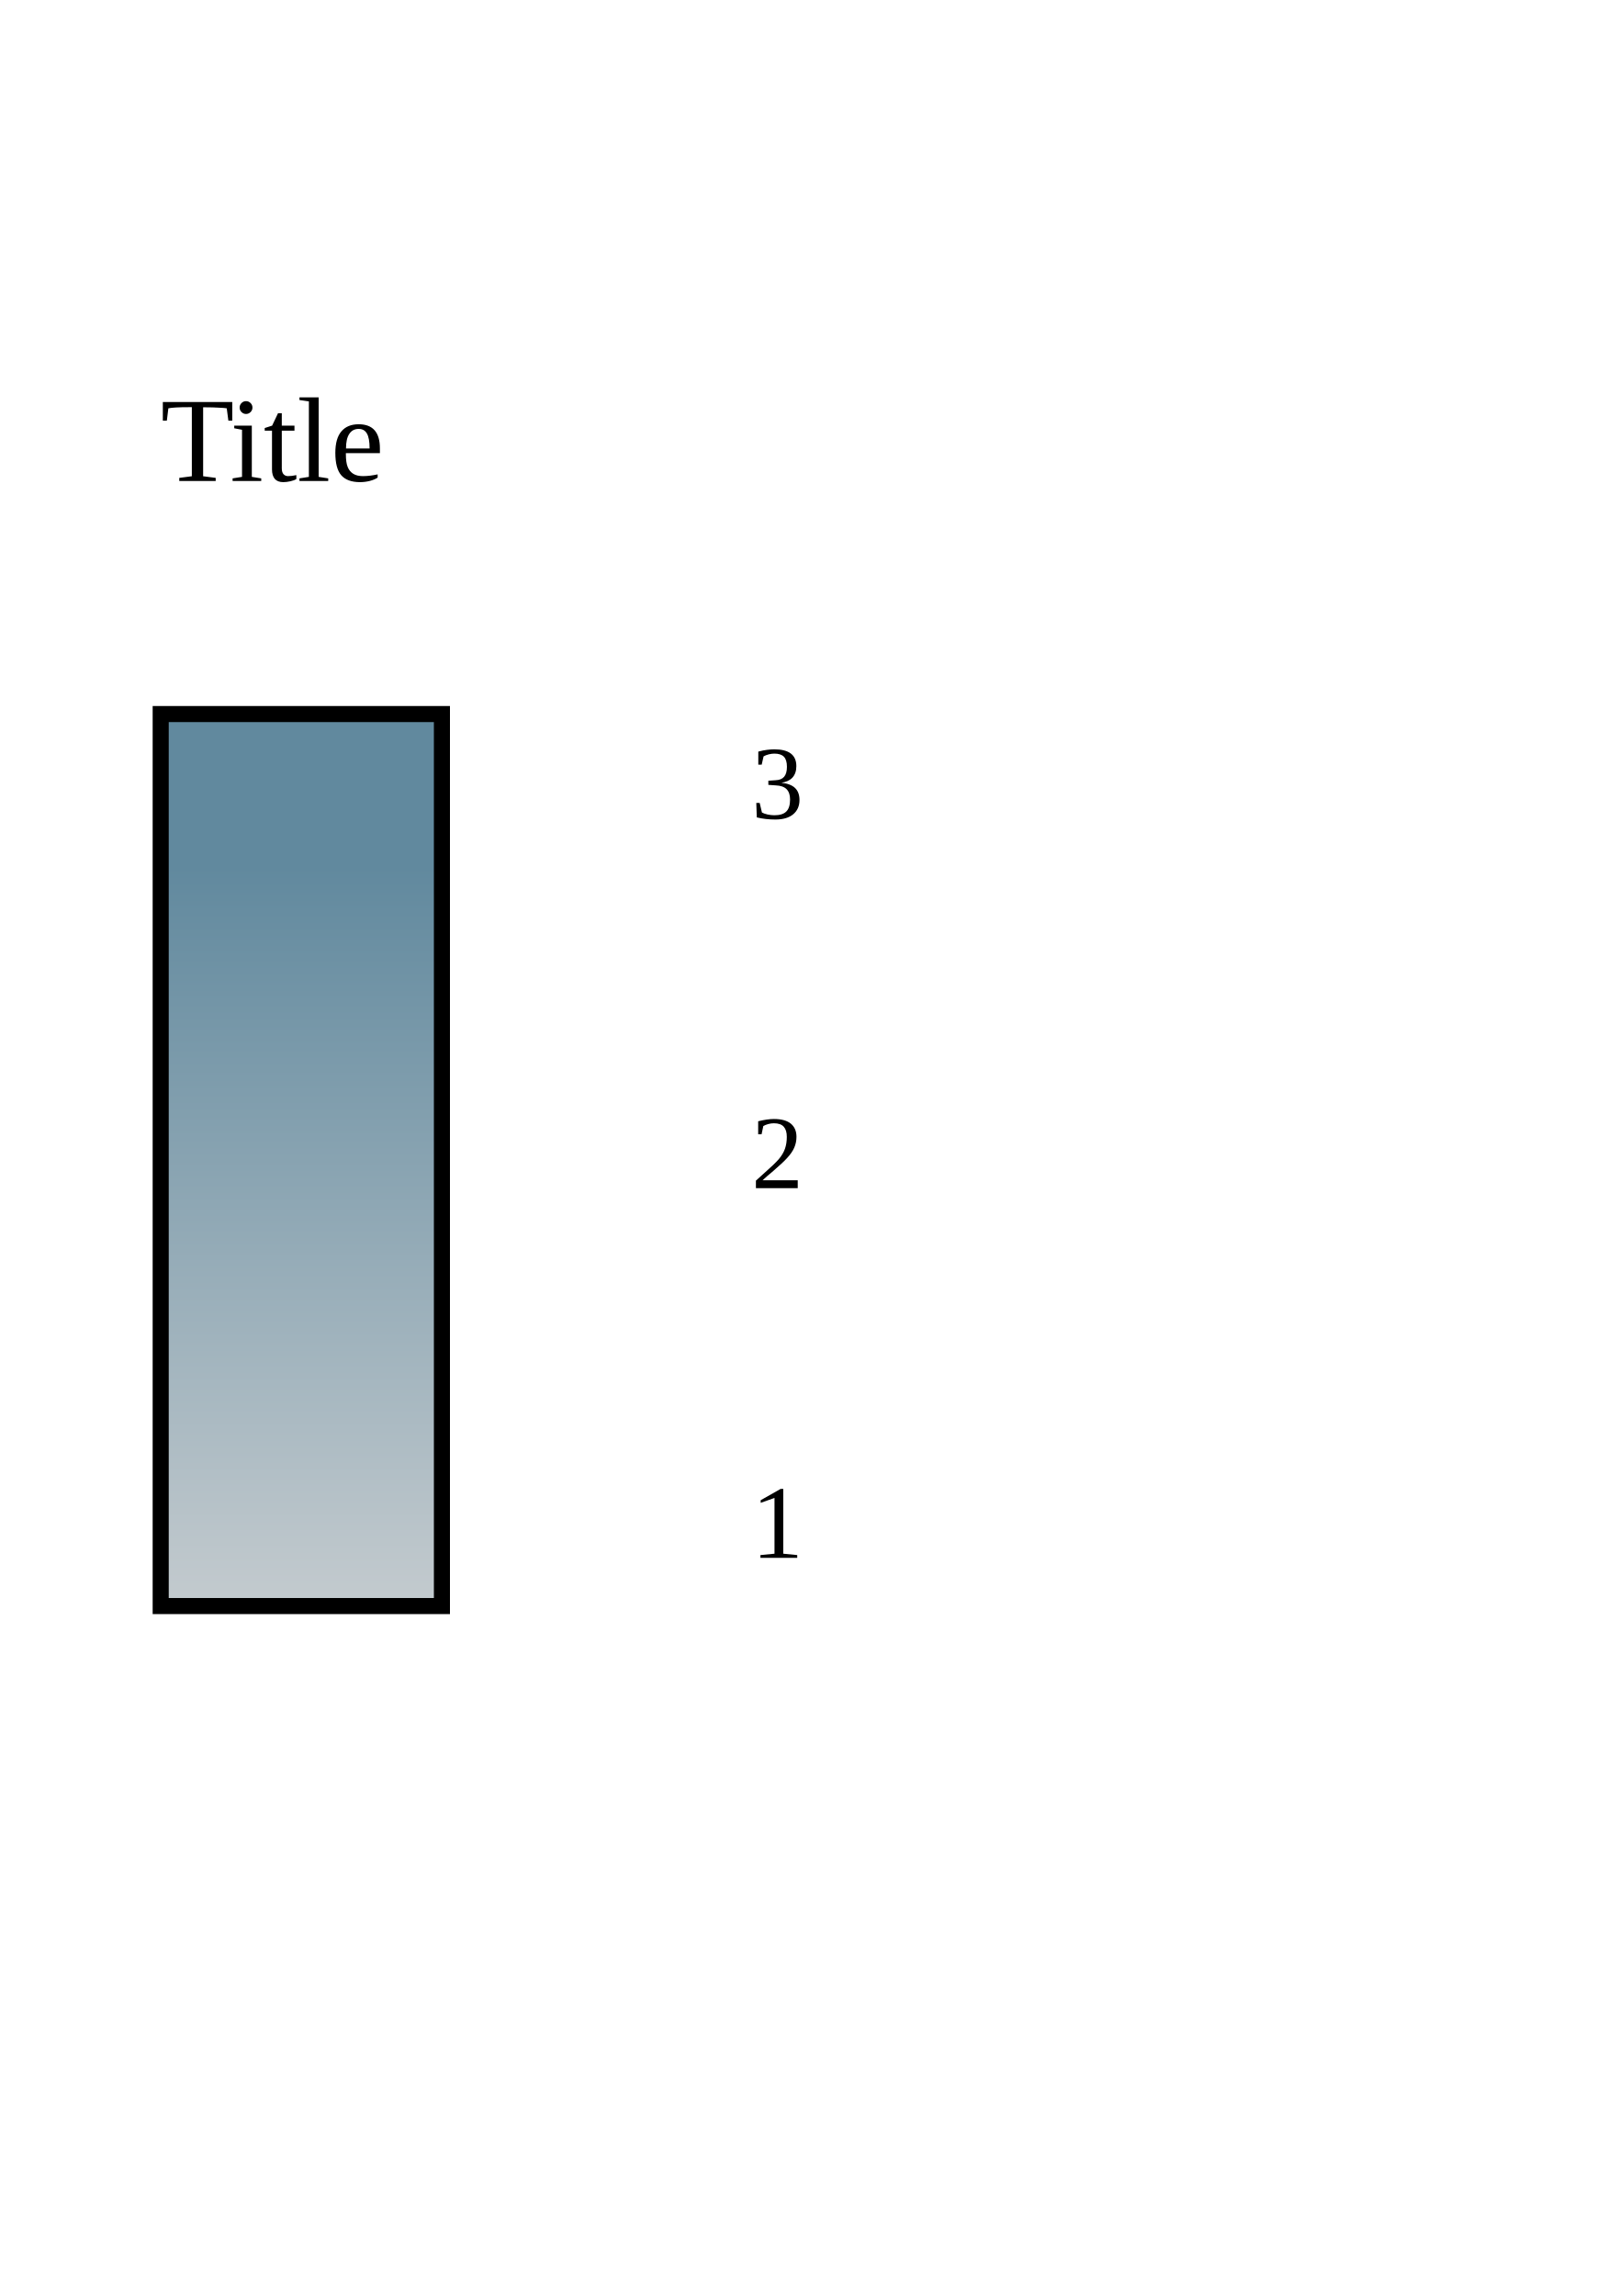
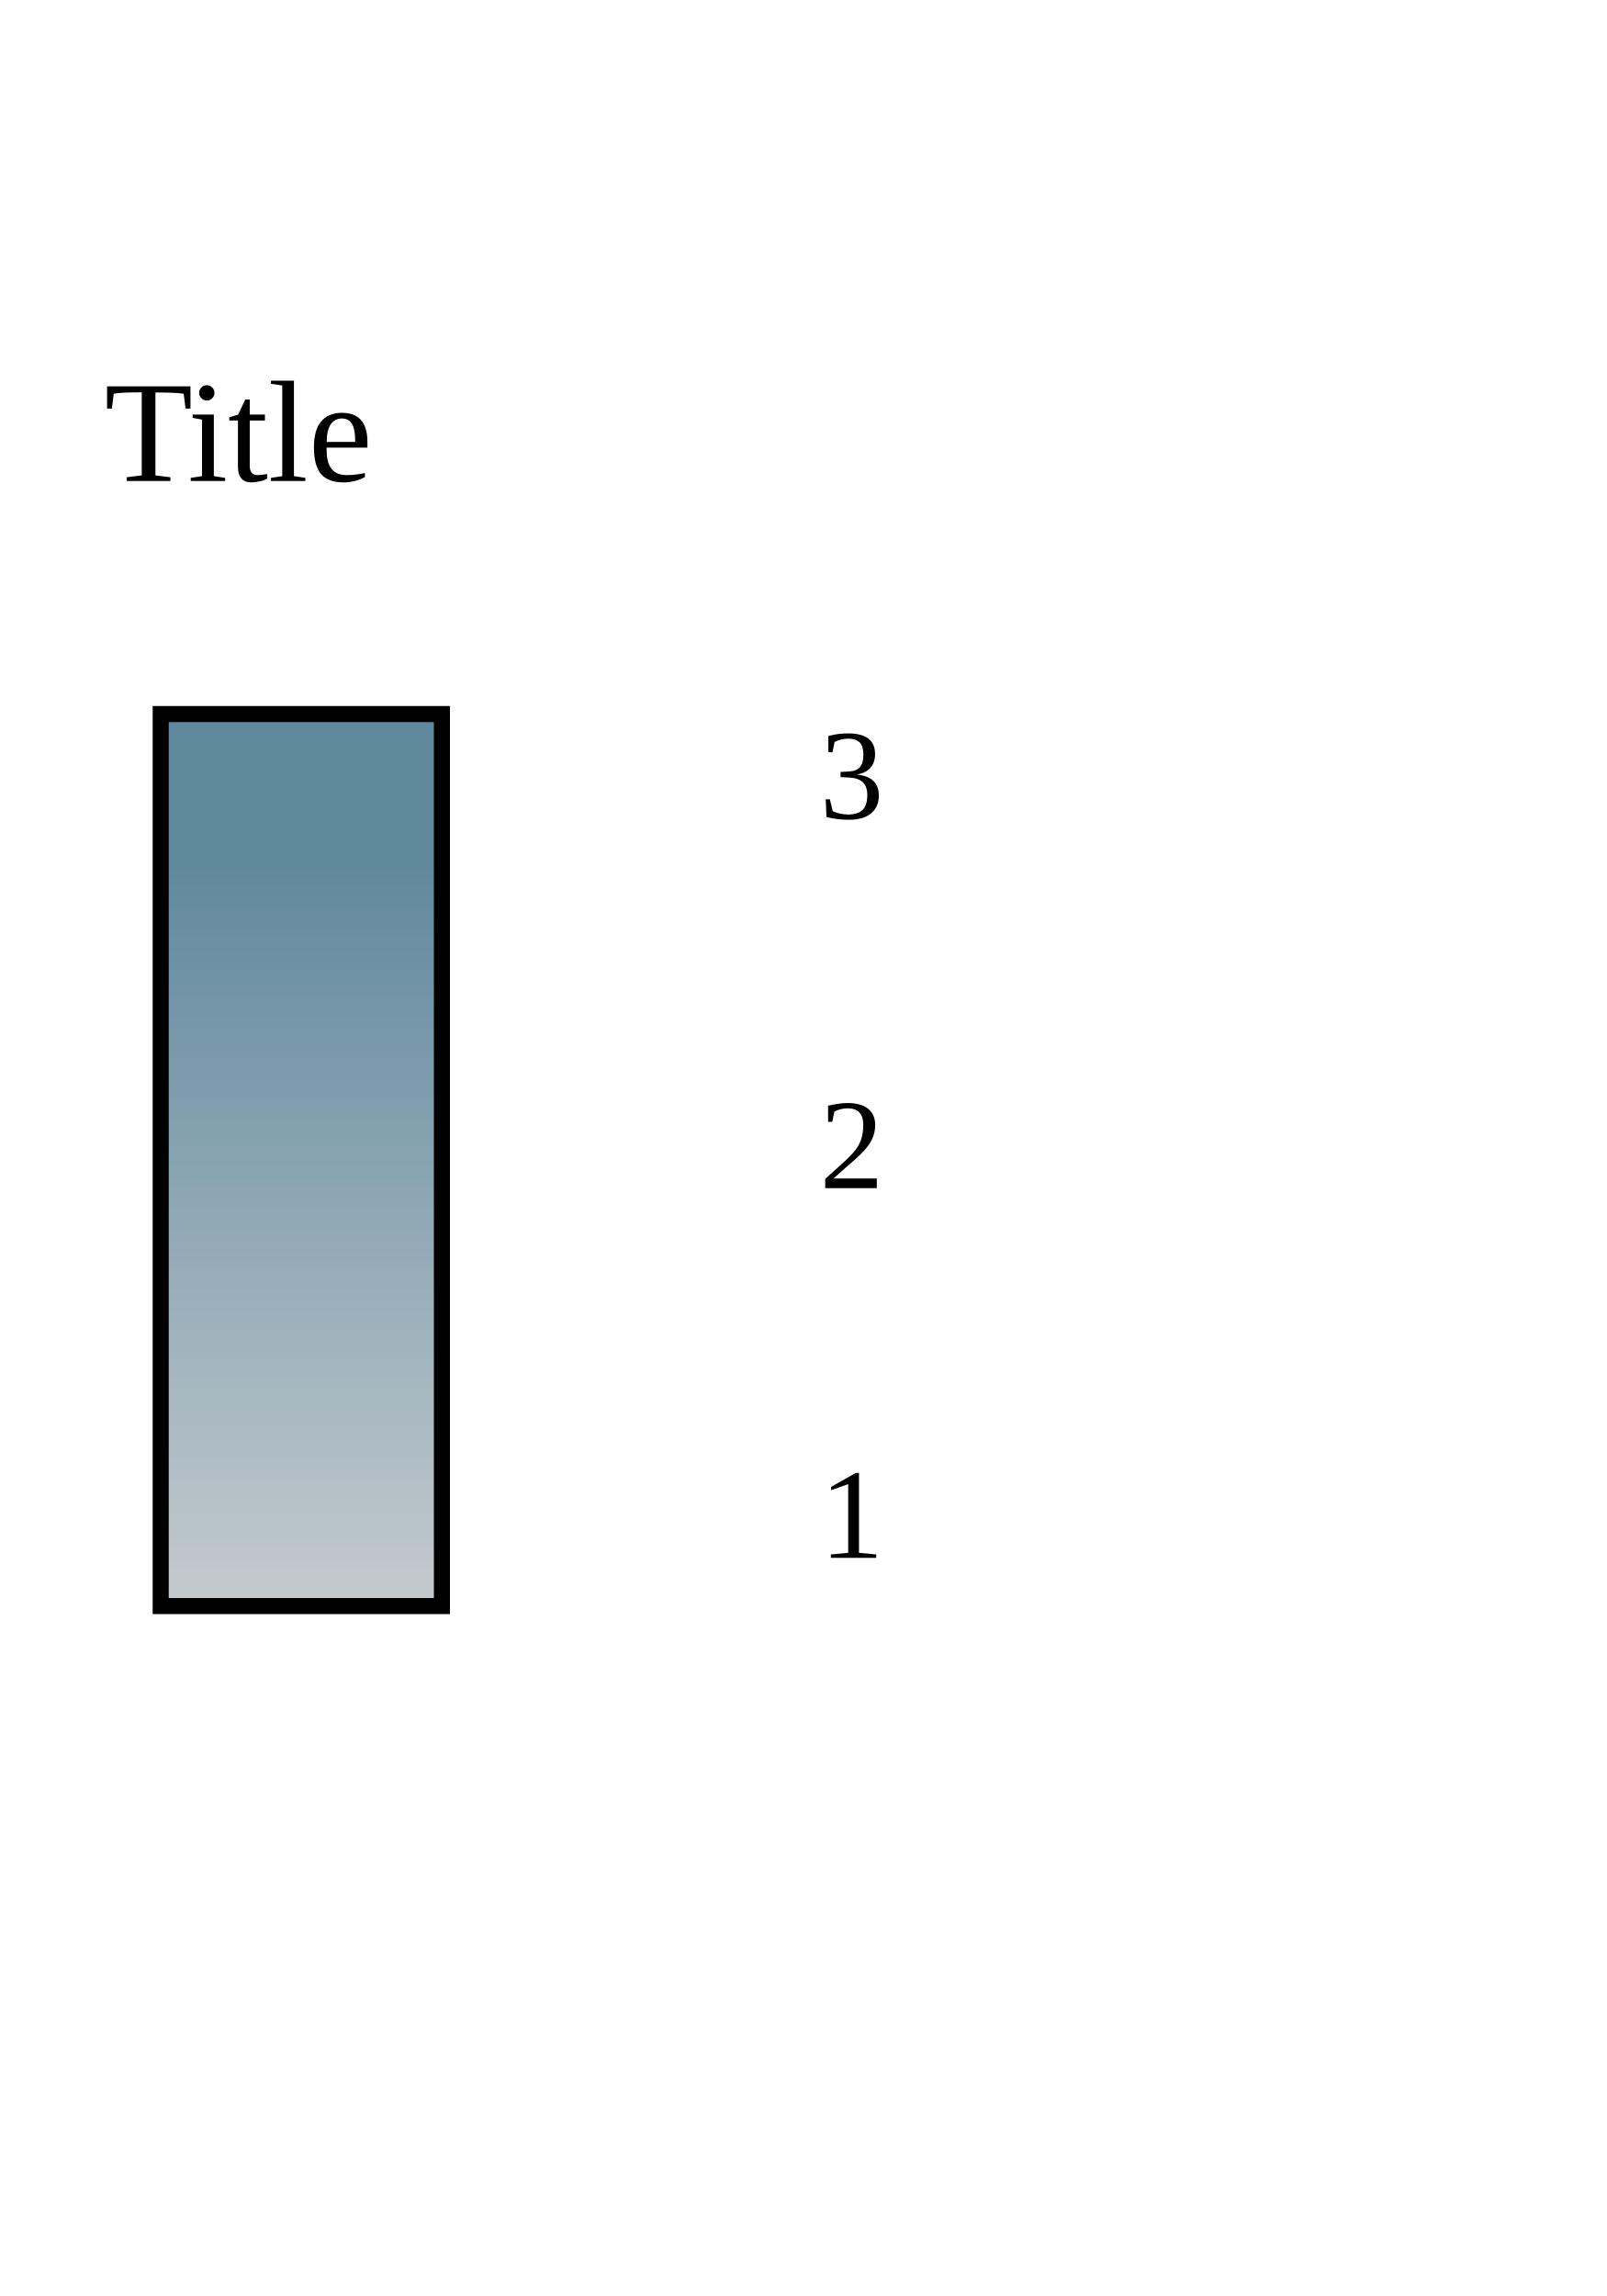
<svg xmlns="http://www.w3.org/2000/svg" version="1.1" id="Layer_1" x="0px" y="0px" width="140px" height="200px" viewBox="0 0 200 200" preserveAspectRatio="xMidYMid meet">
-   <text id="title" transform="matrix(1 0 0 1 20 17)" font-size="15">Title</text>
+   <text id="title" transform="matrix(1 0 0 1 13 17)" font-size="18">Title</text>
  <g transform="translate(20,0)">
    <linearGradient id="SVGID_1_" gradientUnits="userSpaceOnUse" x1="34" y1="65" x2="34" y2="177">
      <stop id="stop-color-0" offset="0" style="stop-color:#61899E" />
      <stop id="stop-color-1" offset="1" style="stop-color:#D9D9D9" />
    </linearGradient>
    <rect y="46" fill="url(#SVGID_1_)" stroke="#000000" stroke-width="2" stroke-miterlimit="10" width="35" height="111" />
    <g id="maxG">
-       <text transform="translate(80,59)" text-anchor="end" font-size="13">3</text>
+       <text transform="translate(90,59)" text-anchor="end" font-size="16">3</text>
    </g>
    <g id="midG">
-       <text transform="translate(80,105)" text-anchor="end" font-size="13">2</text>
+       <text transform="translate(90,105)" text-anchor="end" font-size="16">2</text>
    </g>
    <g id="minG">
-       <text transform="translate(80,151)" text-anchor="end" font-size="13">1</text>
+       <text transform="translate(90,151)" text-anchor="end" font-size="16">1</text>
    </g>
  </g>
-   <text id="note" transform="matrix(1 0 0 1 20 193)" fill="#444445" font-style="italic" font-size="12" />
+   <text id="note" transform="matrix(1 0 0 1 20 193)" fill="#444445" font-style="italic" font-size="14" />
</svg>
